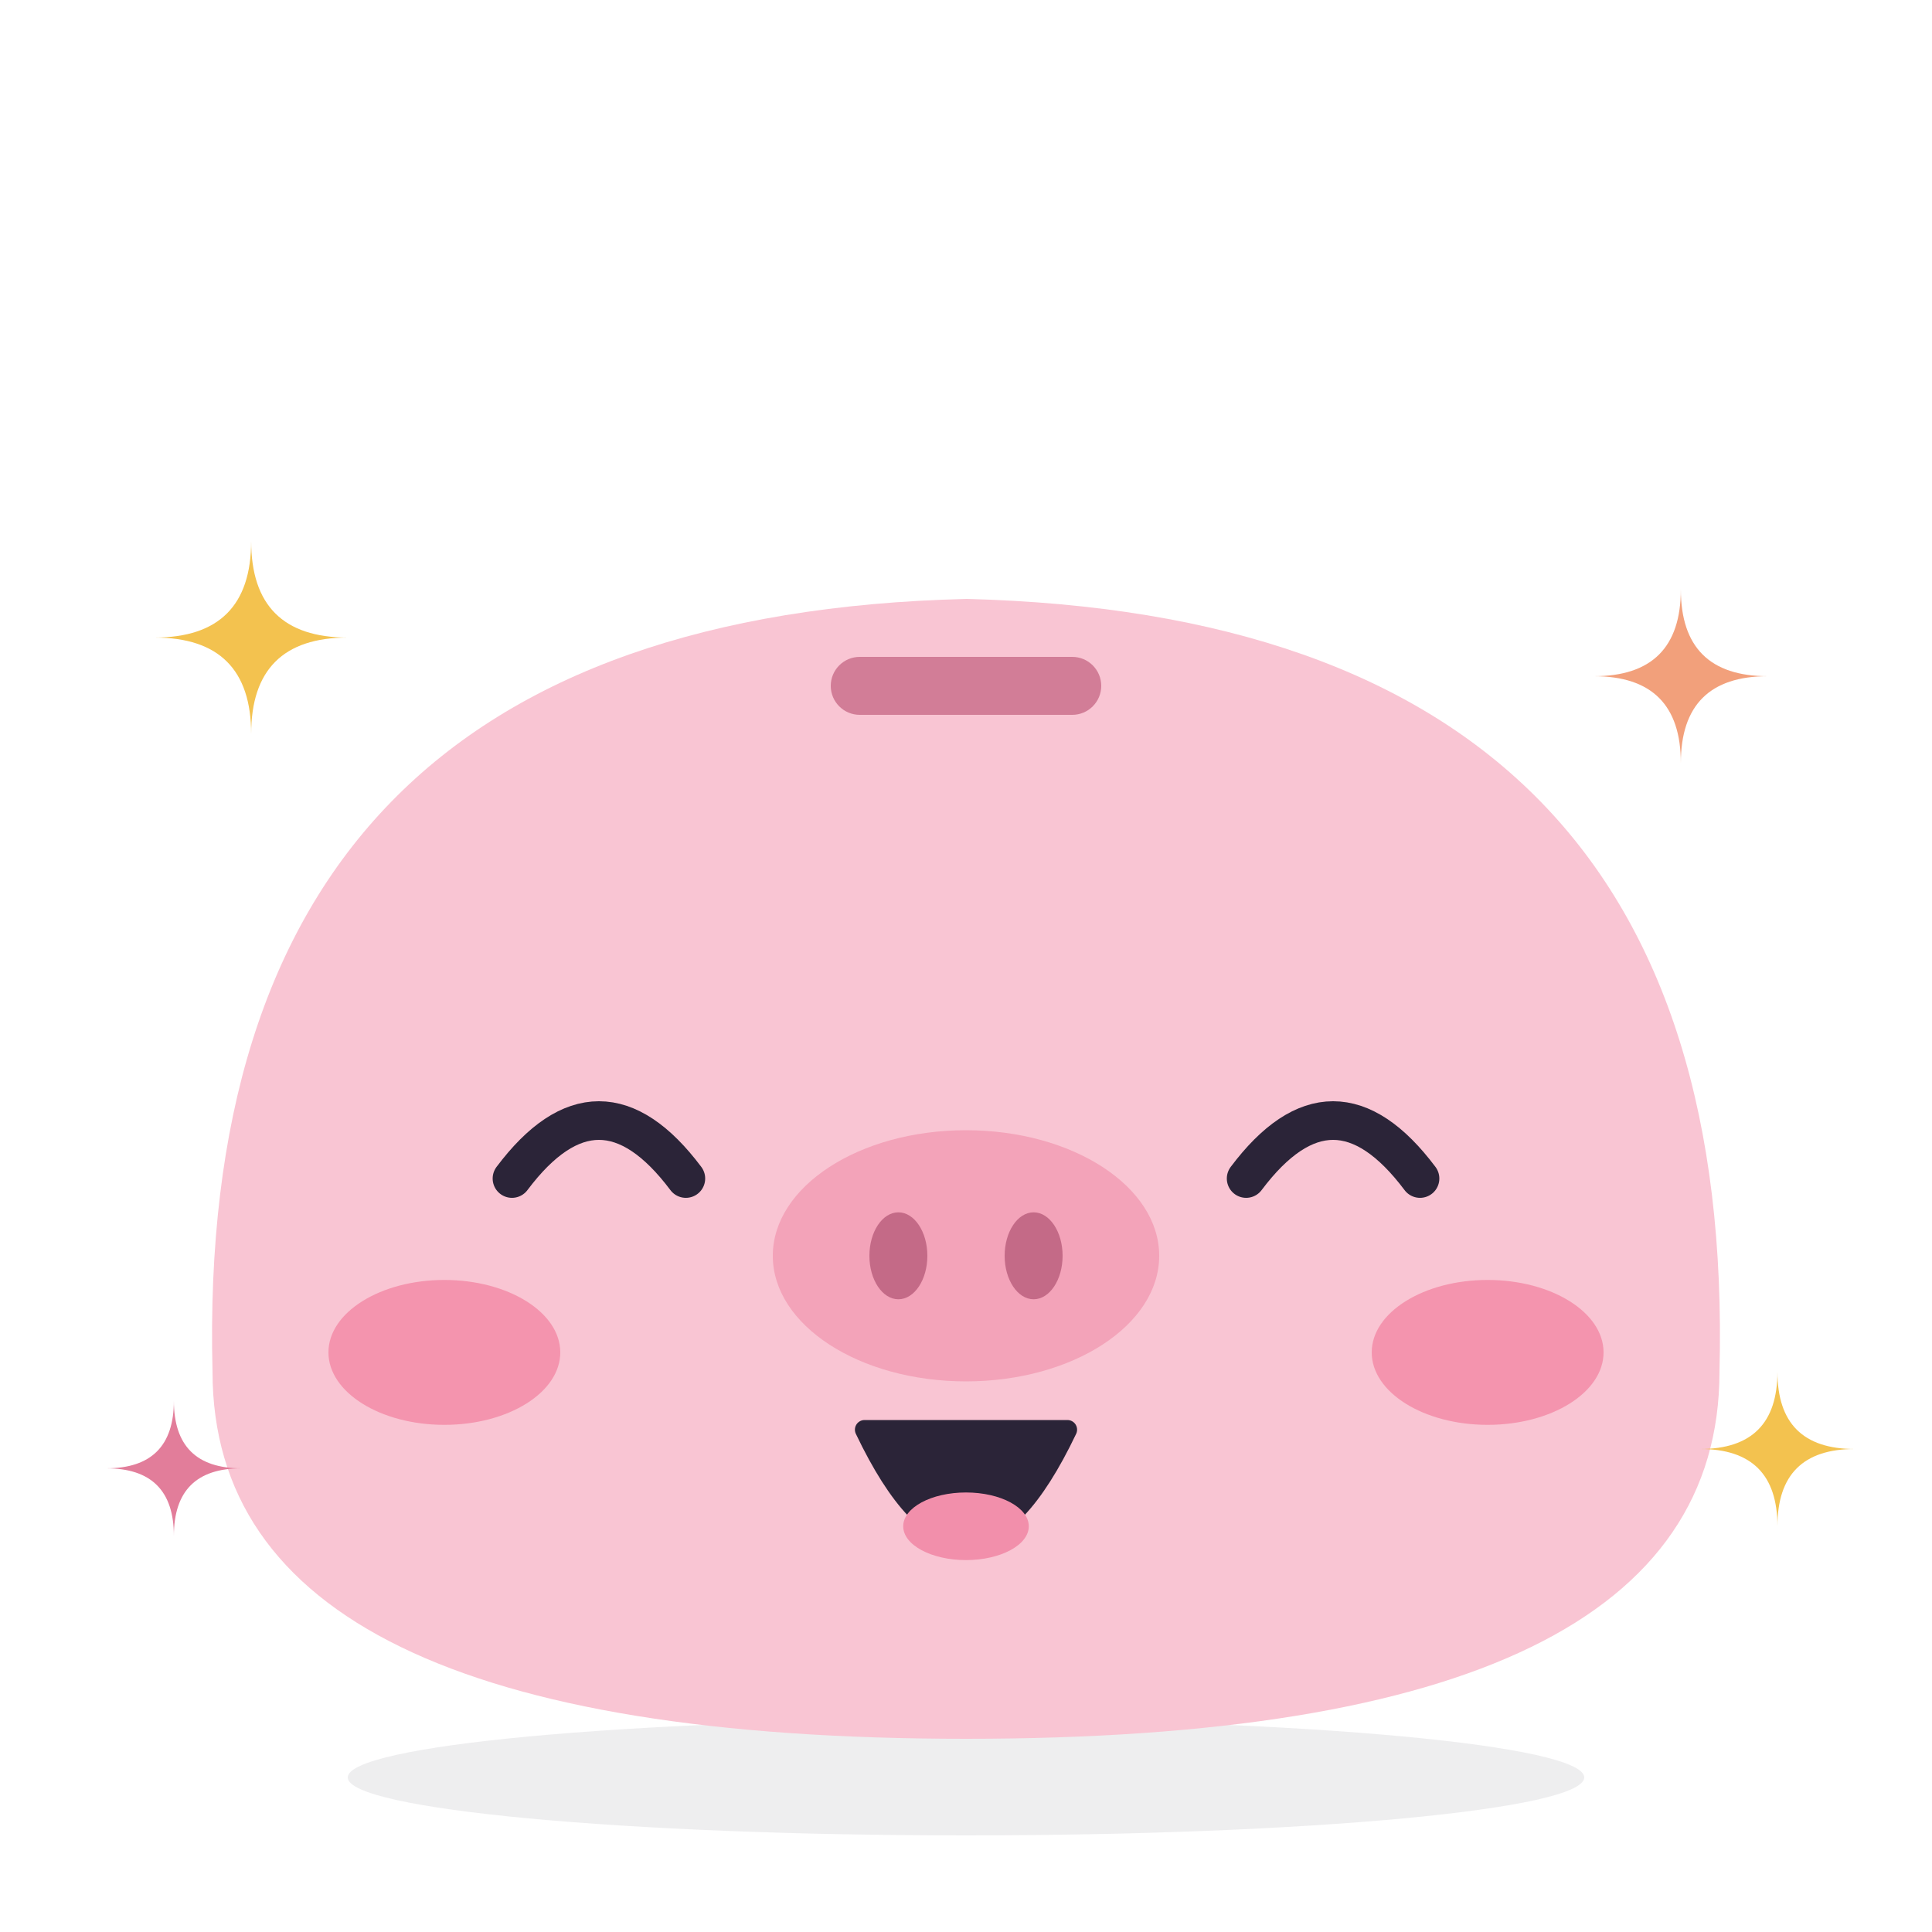
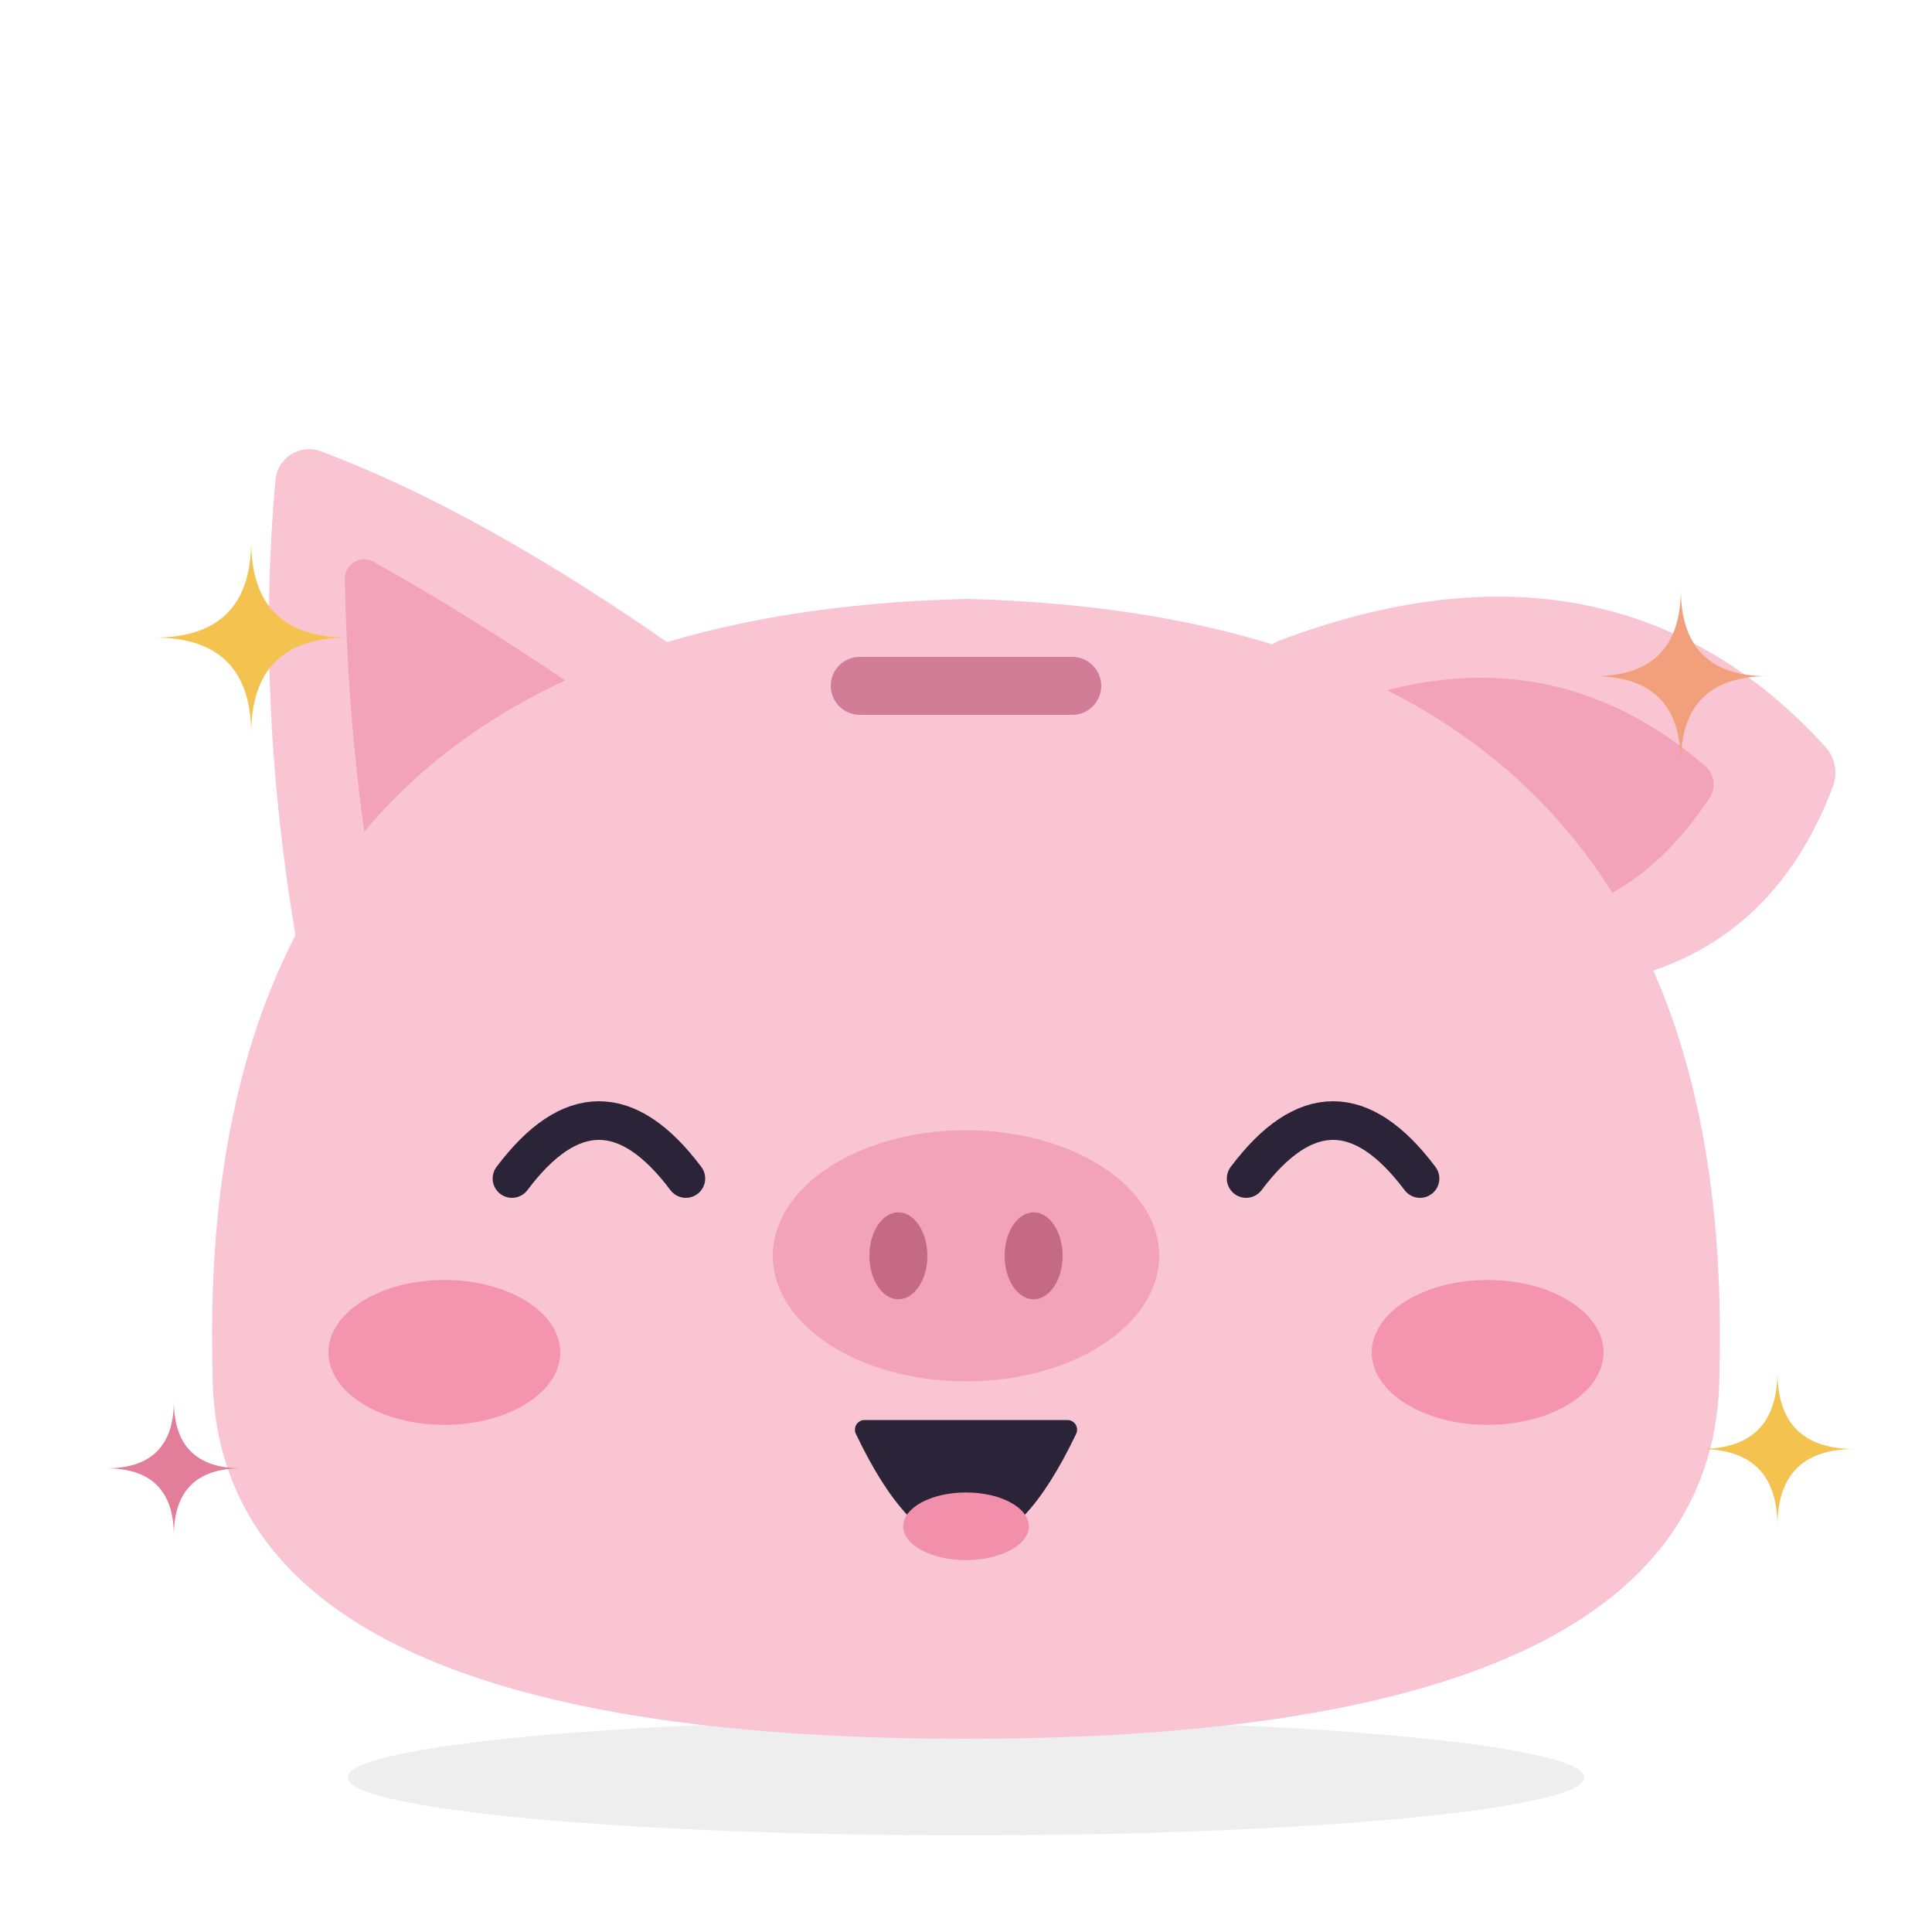
<svg xmlns="http://www.w3.org/2000/svg" viewBox="0 0 200 200" width="200" height="200">
  <ellipse cx="100" cy="184" rx="64" ry="6" fill="#2B2438" opacity="0.08" />
+   <path d="M34.0 96.0 Q30.0 72.0 32.0 50.0 Q48.0 56.0 68.0 70.0 Z" fill="#F9C5D3" stroke="#F9C5D3" stroke-width="7" stroke-linejoin="round" />
+   <path d="M40.5 91.1 Q38.0 76.2 37.7 59.9 Q49.1 66.3 61.5 74.9 Z" fill="#F3A3B9" stroke="#F3A3B9" stroke-width="4" stroke-linejoin="round" />
+   <g transform="translate(200 0) scale(-1 1)">
+     <path d="M36.0 98.0 Q20.0 96.0 14.0 80.0 Q34.0 58.0 66.0 70.0 Z" fill="#F9C5D3" stroke="#F9C5D3" stroke-width="8" stroke-linejoin="round" />
+     <path d="M41.7 92.7 Q31.8 91.4 25.1 81.2 Q40.5 67.9 60.3 75.3 Z" fill="#F3A3B9" stroke="#F3A3B9" stroke-width="5" stroke-linejoin="round" />
+   </g>
  <path d="M22 142 Q20 64 100 62 Q180 64 178 142 Q178 180 100 180 Q22 180 22 142 Z" fill="#F9C5D3" />
  <rect x="86" y="68" width="28" height="6" rx="3" fill="#D27D97" />
  <ellipse cx="46" cy="140" rx="12" ry="7.5" fill="#F48FAA" opacity="0.9" />
  <ellipse cx="154" cy="140" rx="12" ry="7.5" fill="#F48FAA" opacity="0.9" />
  <path d="M53 122 Q62 110 71 122" stroke="#2B2438" stroke-width="4" stroke-linecap="round" fill="none" />
  <path d="M129 122 Q138 110 147 122" stroke="#2B2438" stroke-width="4" stroke-linecap="round" fill="none" />
  <ellipse cx="100" cy="130" rx="20" ry="13" fill="#F3A3B9" />
  <ellipse cx="93" cy="130" rx="3" ry="4.5" fill="#C46A87" />
  <ellipse cx="107" cy="130" rx="3" ry="4.5" fill="#C46A87" />
  <path d="M89.5 148 Q100 170 110.5 148 Z" fill="#2B2438" stroke="#2B2438" stroke-width="2" stroke-linejoin="round" />
  <ellipse cx="100" cy="158" rx="6.5" ry="3.5" fill="#F28FAB" />
  <path d="M26 56 Q26 66 36 66 Q26 66 26 76 Q26 66 16 66 Q26 66 26 56 Z" fill="#F3C24F" />
  <path d="M174 61 Q174 70 183 70 Q174 70 174 79 Q174 70 165 70 Q174 70 174 61 Z" fill="#F2A07B" />
  <path d="M18 145 Q18 152 25 152 Q18 152 18 159 Q18 152 11 152 Q18 152 18 145 Z" fill="#E27D9A" />
  <path d="M184 142 Q184 150 192 150 Q184 150 184 158 Q184 150 176 150 Q184 150 184 142 Z" fill="#F3C24F" />
</svg>
